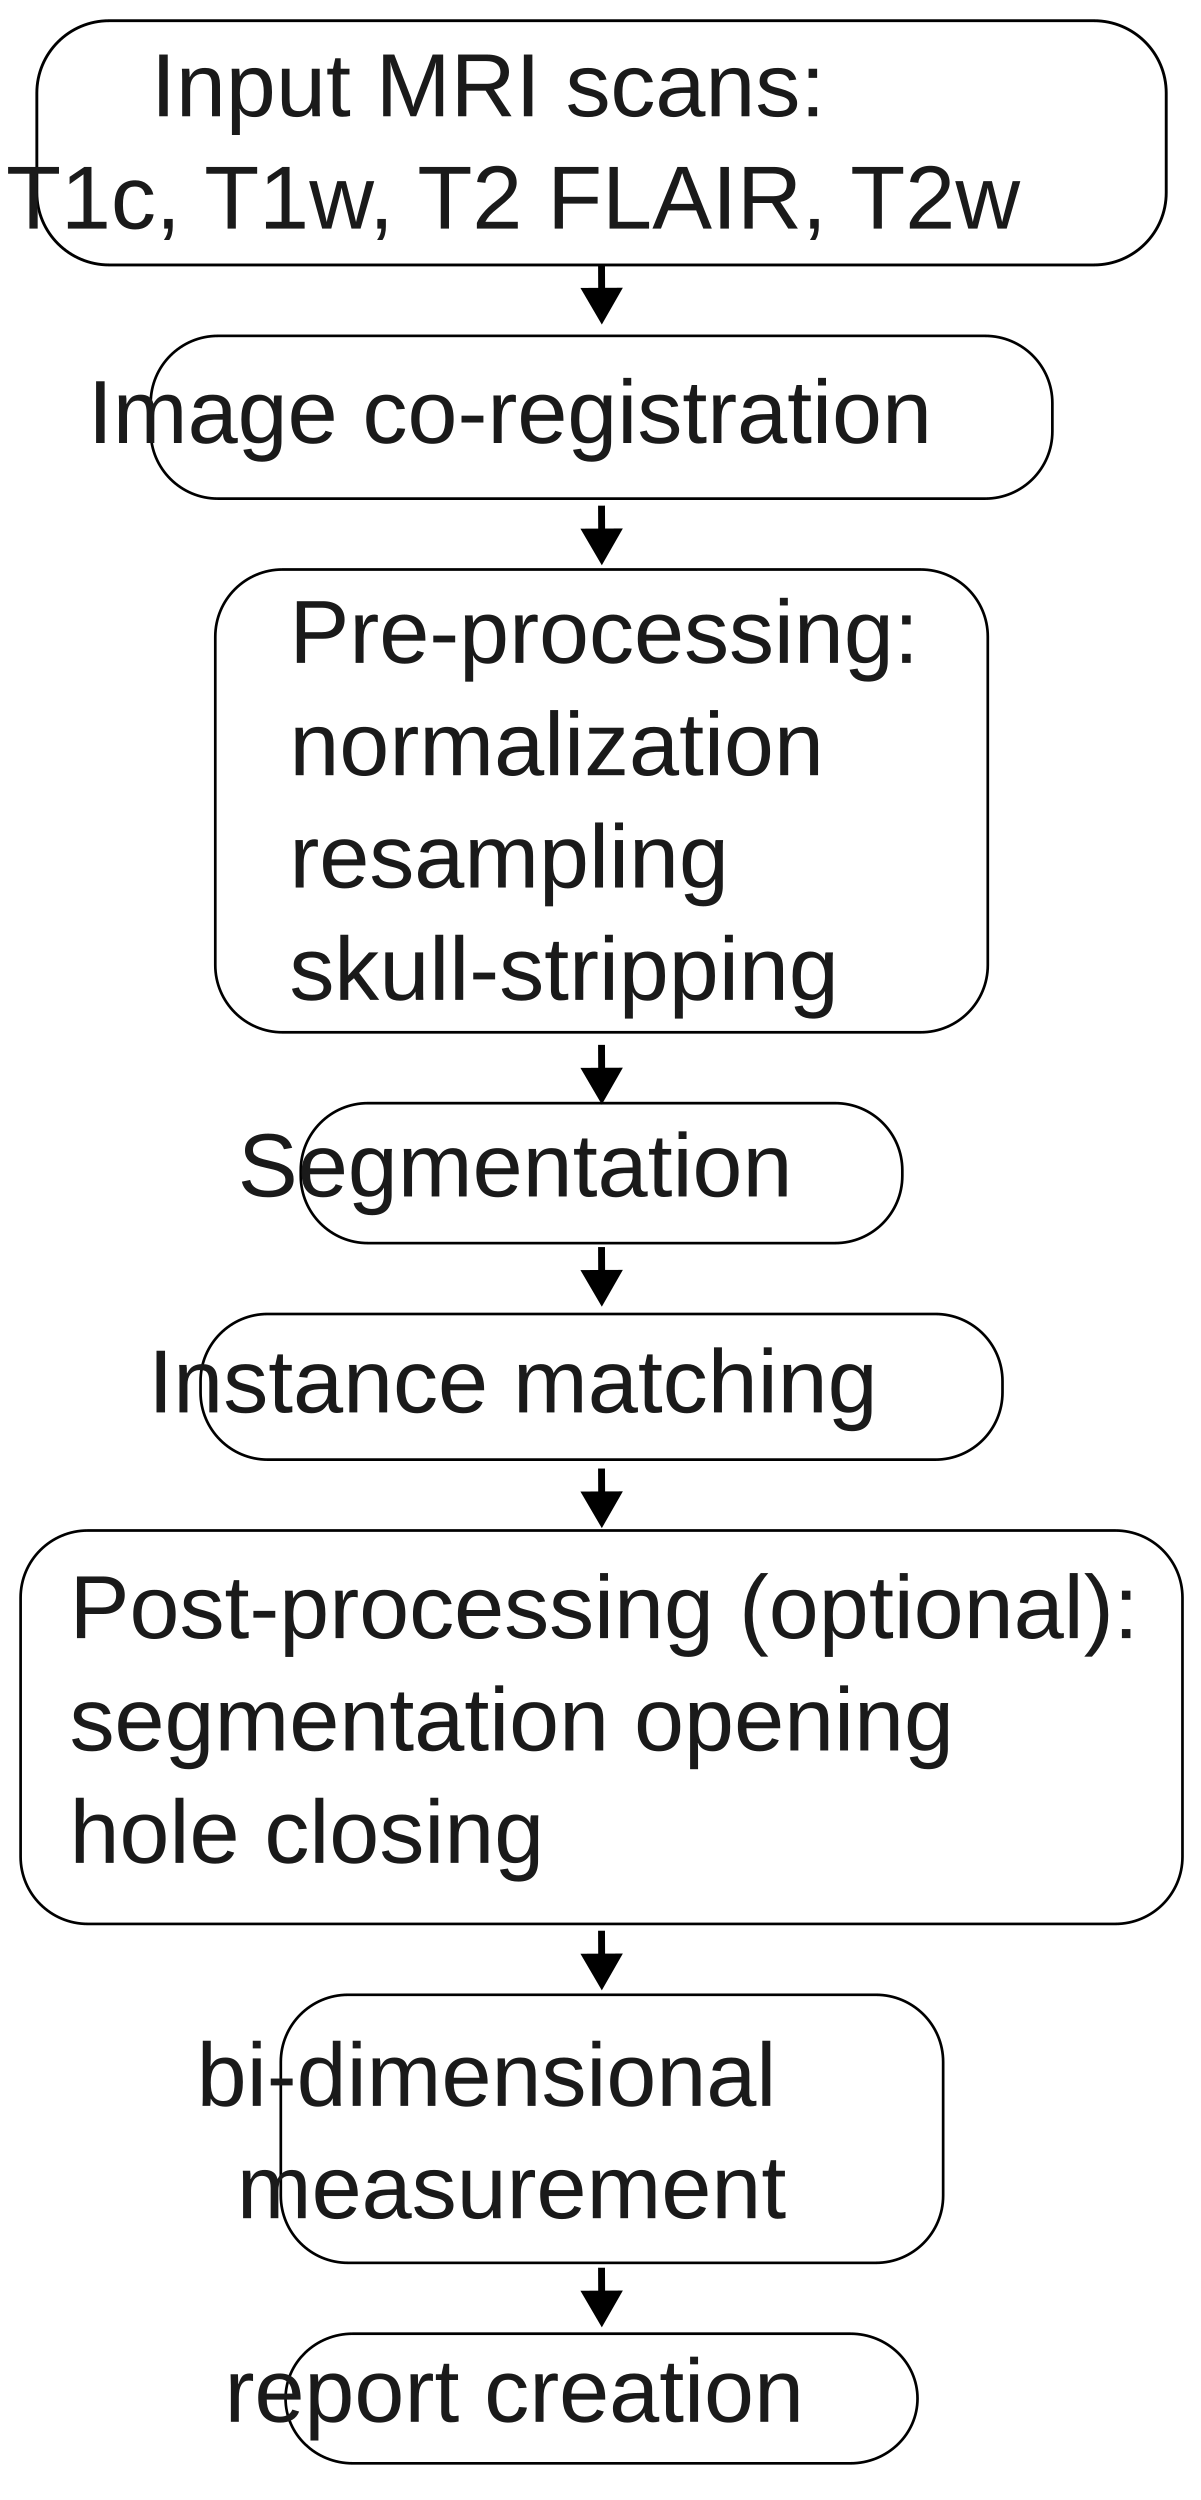
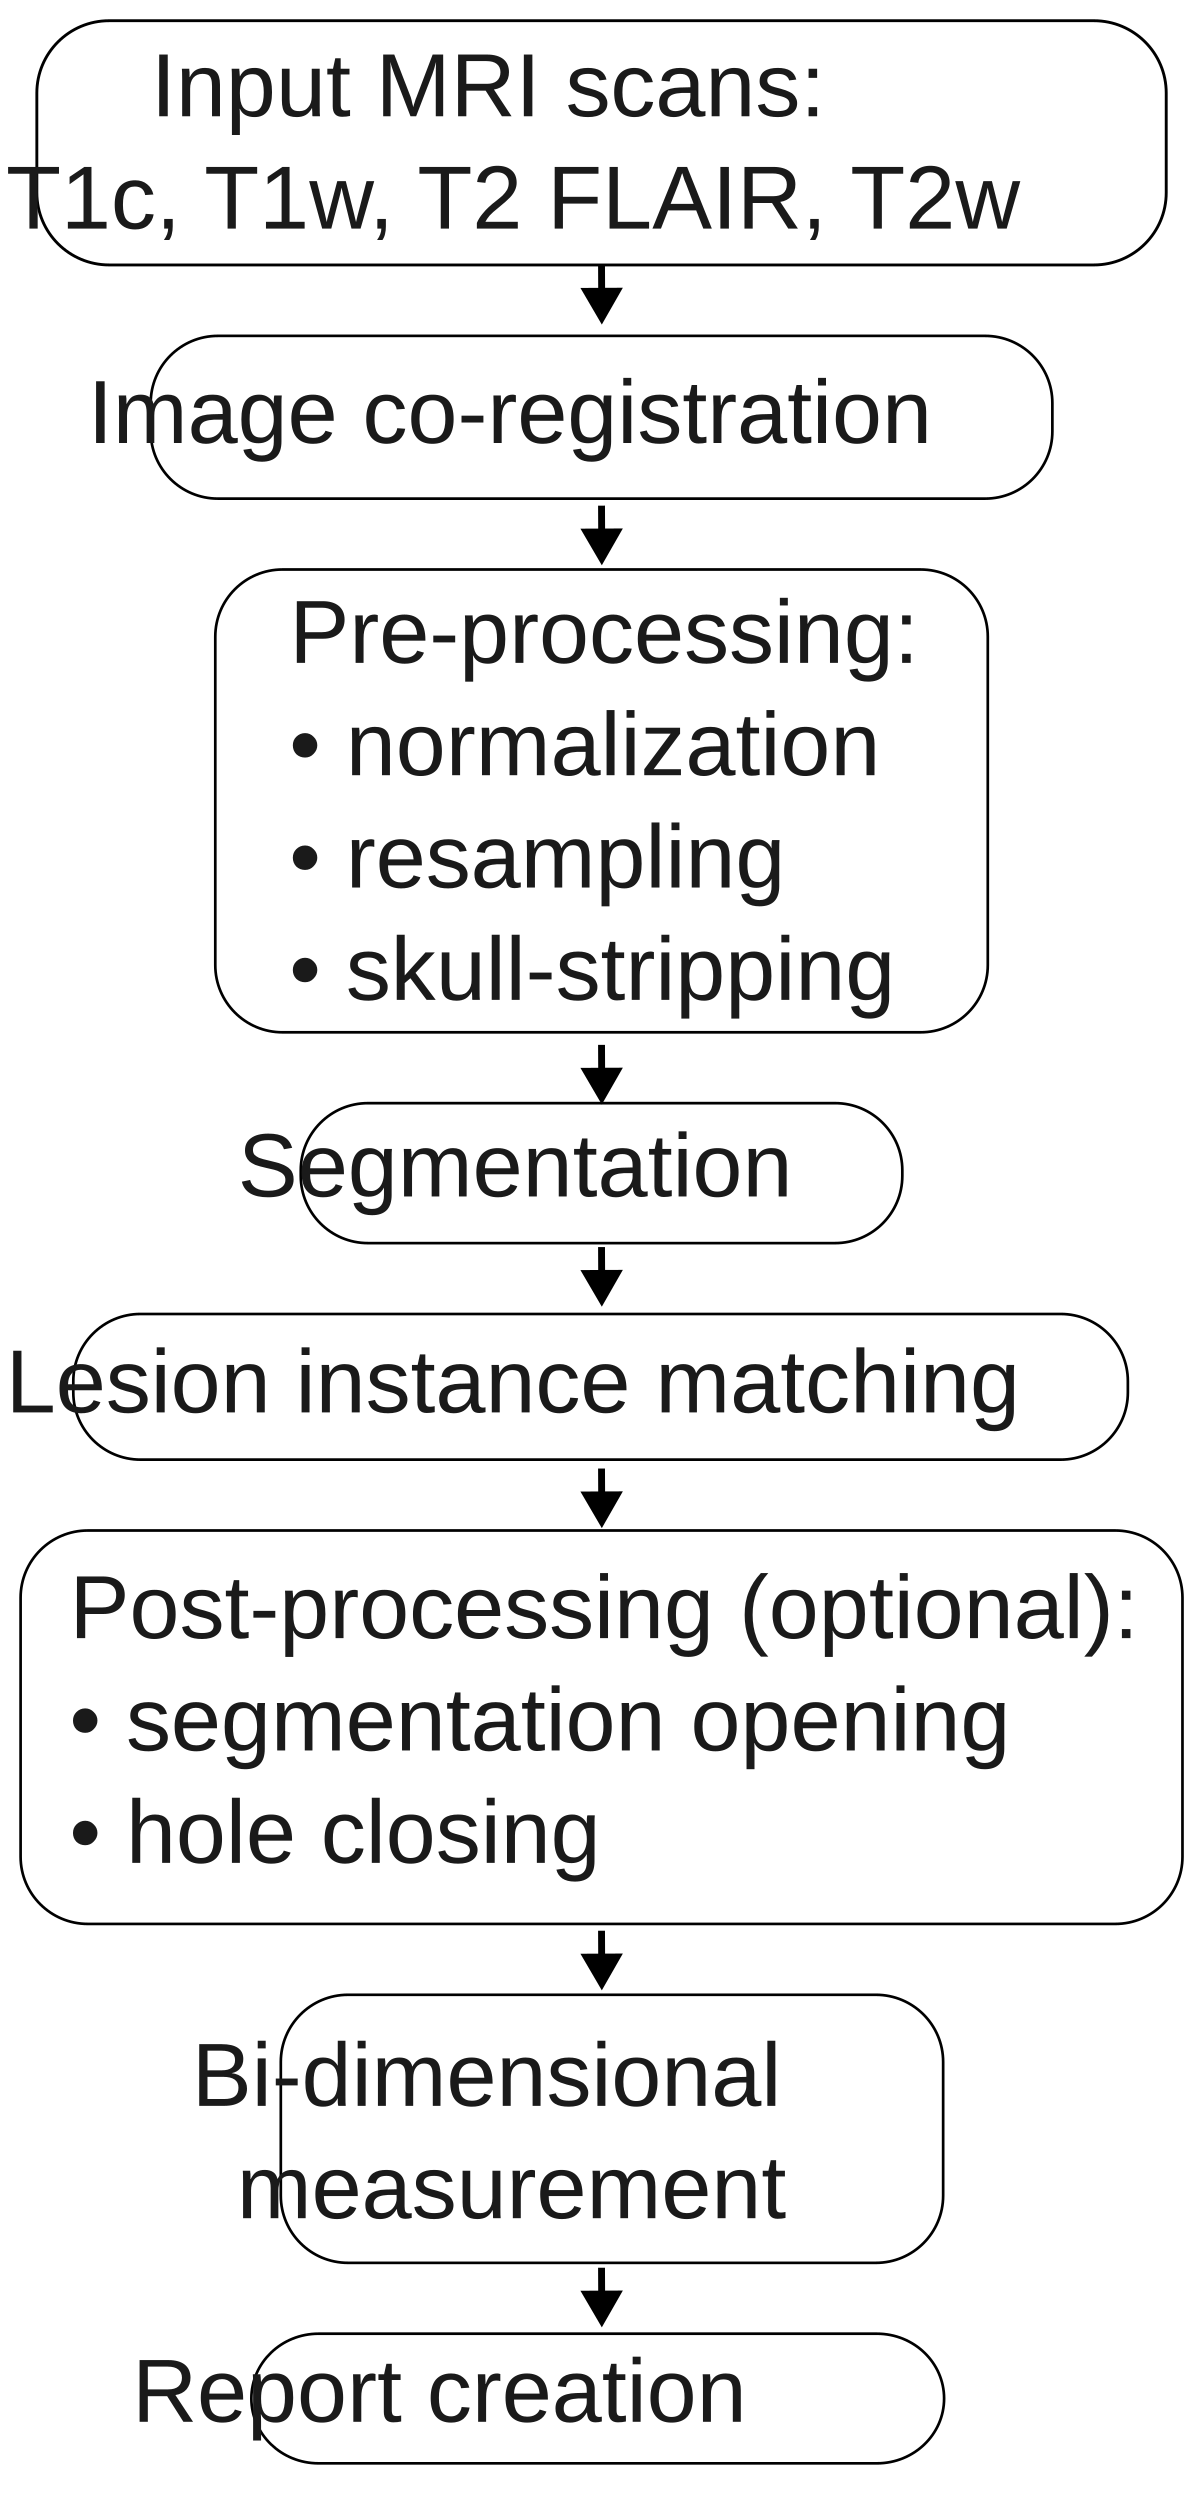
<svg xmlns="http://www.w3.org/2000/svg" width="65.999mm" height="137.391mm" viewBox="0 0 65.999 137.39" version="1.1" id="svg1">
  <defs id="defs1">
    <marker style="overflow:visible" id="Triangle" refX="0" refY="0" orient="auto-start-reverse" markerWidth="1" markerHeight="1" viewBox="0 0 1 1" preserveAspectRatio="xMidYMid">
      <path transform="scale(0.5)" style="fill:context-stroke;fill-rule:evenodd;stroke:context-stroke;stroke-width:1pt" d="M 5.77,0 -2.88,5 V -5 Z" id="path135" />
    </marker>
    <rect x="265.106" y="569.663" width="63.121" height="28.799" id="rect38" />
    <marker orient="auto" refY="0" refX="0" id="Arrow2Send-1-8" style="overflow:visible">
      <path id="path97392-3-1" style="fill:context-stroke;fill-rule:evenodd;stroke:#000000;stroke-width:0.625;stroke-linejoin:round;stroke-opacity:1" d="M 8.719,4.034 -2.207,0.016 8.719,-4.002 c -1.745,2.372 -1.735,5.617 -6e-7,8.035 z" transform="matrix(-0.3,0,0,-0.3,0.69,0)" />
    </marker>
  </defs>
  <g id="layer1" transform="translate(-39.84393,-12.93637)">
    <g id="g41" transform="translate(1.058327,1.058327)">
      <rect style="fill:none;stroke:#000000;stroke-width:0.159;stroke-dasharray:none" id="rect1" width="62.067" height="13.422" x="40.81" y="13.016" ry="3.972" rx="3.972" />
      <text xml:space="preserve" style="font-size:4.939px;font-family:Arial;-inkscape-font-specification:Arial;text-align:center;writing-mode:lr-tb;direction:ltr;text-anchor:middle;fill:none;stroke:#000000;stroke-width:0.31;stroke-dasharray:none" x="71.786" y="18.266" id="text1">
        <tspan id="tspan1" style="font-size:4.939px;text-align:center;text-anchor:middle;fill:#1a1a1a;stroke:none;stroke-width:0.31" x="71.786" y="18.266">Input MRI scans:</tspan>
        <tspan style="font-size:4.939px;text-align:center;text-anchor:middle;fill:#1a1a1a;stroke:none;stroke-width:0.31" x="72.472" y="24.44" id="tspan3">T1c, T1w, T2 FLAIR, T2w </tspan>
      </text>
    </g>
    <text xml:space="preserve" style="font-size:4.939px;font-family:Arial;-inkscape-font-specification:Arial;text-align:end;writing-mode:lr-tb;direction:ltr;text-anchor:end;fill:#1a1a1a;stroke:none;stroke-width:0.31;stroke-dasharray:none" x="45.092" y="23.068" id="text2">
      <tspan id="tspan2" style="text-align:end;text-anchor:end;stroke-width:0.31" x="45.092" y="23.068" />
    </text>
    <text xml:space="preserve" style="font-size:4.939px;font-family:Arial;-inkscape-font-specification:Arial;text-align:start;writing-mode:lr-tb;direction:ltr;text-anchor:start;fill:#1a1a1a;stroke:none;stroke-width:0.31;stroke-dasharray:none" x="49.476" y="59.496" id="text4">
      <tspan id="tspan4" style="stroke-width:0.31" x="49.476" y="59.496" />
    </text>
    <g id="g42" transform="translate(1.058327,-8.962176)">
      <rect style="fill:none;stroke:#000000;stroke-width:0.148;stroke-dasharray:none" id="rect4" width="49.552" height="8.944" x="47.068" y="40.357" ry="3.692" rx="3.692" />
      <text xml:space="preserve" style="font-size:4.939px;font-family:Arial;-inkscape-font-specification:Arial;text-align:center;writing-mode:lr-tb;direction:ltr;text-anchor:middle;fill:none;stroke:#000000;stroke-width:0.31;stroke-dasharray:none" x="71.613" y="46.24" id="text6">
        <tspan style="font-size:4.939px;text-align:center;text-anchor:middle;fill:#1a1a1a;stroke:none;stroke-width:0.31" x="72.299" y="46.24" id="tspan6">Image co-registration </tspan>
      </text>
    </g>
    <text xml:space="preserve" style="font-size:4.939px;font-family:Arial;-inkscape-font-specification:Arial;text-align:center;writing-mode:lr-tb;direction:ltr;text-anchor:middle;fill:#1a1a1a;stroke:none;stroke-width:0.31;stroke-dasharray:none" x="71.6" y="58.87" id="text7">
      <tspan id="tspan7" style="stroke-width:0.31" x="71.6" y="58.87" />
      <tspan style="stroke-width:0.31" id="tspan8" x="71.6" y="65.043" />
    </text>
    <text xml:space="preserve" style="font-size:4.939px;font-family:Arial;-inkscape-font-specification:Arial;text-align:center;writing-mode:lr-tb;direction:ltr;text-anchor:middle;fill:none;stroke:#000000;stroke-width:0.31;stroke-dasharray:none" x="81.763" y="66.045" id="text6-9">
      <tspan style="font-size:4.939px;text-align:center;text-anchor:middle;fill:#1a1a1a;stroke:none;stroke-width:0.31" x="81.763" y="66.045" id="tspan6-3" />
    </text>
    <text xml:space="preserve" style="font-size:4.939px;font-family:Arial;-inkscape-font-specification:Arial;text-align:center;writing-mode:lr-tb;direction:ltr;text-anchor:middle;fill:#1a1a1a;stroke:none;stroke-width:0.31;stroke-dasharray:none" x="66.277" y="89.395" id="text7-4">
      <tspan id="tspan7-5" style="stroke-width:0.31" x="66.277" y="89.395" />
      <tspan style="stroke-width:0.31" id="tspan8-0" x="66.277" y="95.569" />
    </text>
    <text xml:space="preserve" style="font-size:4.939px;font-family:Arial;-inkscape-font-specification:Arial;text-align:center;writing-mode:lr-tb;direction:ltr;text-anchor:middle;fill:none;stroke:#000000;stroke-width:0.31;stroke-dasharray:none" x="76.439" y="96.571" id="text6-9-3">
      <tspan style="font-size:4.939px;text-align:center;text-anchor:middle;fill:#1a1a1a;stroke:none;stroke-width:0.31" x="76.439" y="96.571" id="tspan6-3-6" />
    </text>
    <g id="g44" transform="translate(1.058327,-26.1598)">
      <rect style="fill:none;stroke:#000000;stroke-width:0.148;stroke-dasharray:none" id="rect4-4" width="33.06" height="7.692" x="55.314" y="99.721" ry="3.692" rx="3.692" />
      <text xml:space="preserve" style="font-size:4.939px;font-family:Arial;-inkscape-font-specification:Arial;text-align:center;writing-mode:lr-tb;direction:ltr;text-anchor:middle;fill:none;stroke:#000000;stroke-width:0.31;stroke-dasharray:none" x="71.903" y="104.845" id="text6-8">
        <tspan style="font-size:4.939px;text-align:center;text-anchor:middle;fill:#1a1a1a;stroke:none;stroke-width:0.31" x="71.903" y="104.845" id="tspan6-9">Segmentation</tspan>
      </text>
    </g>
    <text xml:space="preserve" style="font-size:6.431px;font-family:Arial;-inkscape-font-specification:Arial;text-align:center;writing-mode:lr-tb;direction:ltr;text-anchor:middle;fill:#1a1a1a;stroke:none;stroke-width:0.31;stroke-dasharray:none" x="86.307" y="40.991" id="text7-4-0" transform="scale(0.767925,1.30221)">
      <tspan id="tspan7-5-6" style="stroke-width:0.31" x="86.307" y="40.991" />
      <tspan style="stroke-width:0.31" id="tspan8-0-1" x="86.307" y="49.03" />
    </text>
    <text xml:space="preserve" style="font-size:6.431px;font-family:Arial;-inkscape-font-specification:Arial;text-align:center;writing-mode:lr-tb;direction:ltr;text-anchor:middle;fill:none;stroke:#000000;stroke-width:0.31;stroke-dasharray:none" x="99.54" y="50.335" id="text6-9-3-5" transform="scale(0.767925,1.30221)">
      <tspan style="font-size:6.431px;text-align:center;text-anchor:middle;fill:#1a1a1a;stroke:none;stroke-width:0.31" x="99.54" y="50.335" id="tspan6-3-6-5" />
    </text>
    <text xml:space="preserve" style="font-size:4.939px;font-family:Arial;-inkscape-font-specification:Arial;text-align:center;writing-mode:lr-tb;direction:ltr;text-anchor:middle;white-space:pre;inline-size:130.844;display:inline;fill:none;stroke:#000000;stroke-width:0.31;stroke-dasharray:none" x="49.345" y="68.358" id="text6-8-4" />
    <text xml:space="preserve" style="font-size:4.939px;font-family:Arial;-inkscape-font-specification:Arial;text-align:center;writing-mode:lr-tb;direction:ltr;text-anchor:middle;fill:#1a1a1a;stroke:none;stroke-width:0.31;stroke-dasharray:none" x="75.412" y="79.69" id="text7-7">
      <tspan id="tspan7-3" style="stroke-width:0.31" x="75.412" y="79.69" />
      <tspan style="stroke-width:0.31" id="tspan8-6" x="75.412" y="85.864" />
    </text>
    <text xml:space="preserve" style="font-size:4.939px;font-family:Arial;-inkscape-font-specification:Arial;text-align:center;writing-mode:lr-tb;direction:ltr;text-anchor:middle;fill:none;stroke:#000000;stroke-width:0.31;stroke-dasharray:none" x="85.574" y="86.865" id="text6-9-1">
      <tspan style="font-size:4.939px;text-align:center;text-anchor:middle;fill:#1a1a1a;stroke:none;stroke-width:0.31" x="85.574" y="86.865" id="tspan6-3-2" />
    </text>
    <g id="g43" transform="translate(1.058327,-18.99417)">
      <rect style="fill:none;stroke:#000000;stroke-width:0.148;stroke-dasharray:none" id="rect4-4-2" width="42.454" height="25.434" x="50.617" y="63.228" ry="3.692" rx="3.692" />
      <text xml:space="preserve" style="font-size:4.939px;font-family:Arial;-inkscape-font-specification:Arial;text-align:start;writing-mode:lr-tb;direction:ltr;text-anchor:start;fill:#1a1a1a;stroke:none;stroke-width:0.31;stroke-dasharray:none" x="54.69" y="68.358" id="text28">
        <tspan id="tspan28" style="stroke-width:0.31" x="54.69" y="68.358">Pre-processing:</tspan>
-         <tspan style="stroke-width:0.31" x="54.69" y="74.532" id="tspan30">normalization</tspan>
-         <tspan style="stroke-width:0.31" x="54.69" y="80.706" id="tspan33">resampling</tspan>
-         <tspan style="stroke-width:0.31" x="54.69" y="86.879" id="tspan31">skull-stripping</tspan>
+         <tspan style="stroke-width:0.31" x="54.69" y="74.532" id="tspan30">• normalization</tspan>
+         <tspan style="stroke-width:0.31" x="54.69" y="80.706" id="tspan33">• resampling</tspan>
+         <tspan style="stroke-width:0.31" x="54.69" y="86.879" id="tspan31">• skull-stripping</tspan>
        <tspan style="stroke-width:0.31" x="54.69" y="93.053" id="tspan32" />
      </text>
    </g>
    <text xml:space="preserve" style="font-size:4.939px;font-family:Arial;-inkscape-font-specification:Arial;text-align:center;writing-mode:lr-tb;direction:ltr;text-anchor:middle;fill:#1a1a1a;stroke:none;stroke-width:0.31;stroke-dasharray:none" x="66.277" y="112.597" id="text7-4-7">
      <tspan id="tspan7-5-4" style="stroke-width:0.31" x="66.277" y="112.597" />
      <tspan style="stroke-width:0.31" id="tspan8-0-5" x="66.277" y="118.771" />
    </text>
    <text xml:space="preserve" style="font-size:4.939px;font-family:Arial;-inkscape-font-specification:Arial;text-align:center;writing-mode:lr-tb;direction:ltr;text-anchor:middle;fill:none;stroke:#000000;stroke-width:0.31;stroke-dasharray:none" x="76.439" y="119.773" id="text6-9-3-2">
      <tspan style="font-size:4.939px;text-align:center;text-anchor:middle;fill:#1a1a1a;stroke:none;stroke-width:0.31" x="76.439" y="119.773" id="tspan6-3-6-54" />
    </text>
    <g id="g45" transform="translate(1.058327,-37.07526)">
-       <rect style="fill:none;stroke:#000000;stroke-width:0.148;stroke-dasharray:none" id="rect4-4-3" width="44.072" height="8.005" x="49.807" y="122.223" ry="3.692" rx="3.692" />
+       <rect style="fill:none;stroke:#000000;stroke-width:0.148;stroke-dasharray:none" id="rect4-4-3" width="57.955" height="8.005" x="42.814" y="122.223" ry="3.692" rx="3.692" />
      <text xml:space="preserve" style="font-size:4.939px;font-family:Arial;-inkscape-font-specification:Arial;text-align:center;writing-mode:lr-tb;direction:ltr;text-anchor:middle;fill:none;stroke:#000000;stroke-width:0.31;stroke-dasharray:none" x="71.778" y="127.63" id="text6-8-7">
-         <tspan style="font-size:4.939px;text-align:center;text-anchor:middle;fill:#1a1a1a;stroke:none;stroke-width:0.31" x="71.778" y="127.63" id="tspan6-9-4">Instance matching</tspan>
+         <tspan style="font-size:4.939px;text-align:center;text-anchor:middle;fill:#1a1a1a;stroke:none;stroke-width:0.31" x="71.778" y="127.63" id="tspan6-9-4">Lesion instance matching</tspan>
      </text>
    </g>
    <text xml:space="preserve" style="font-size:6.238px;font-family:Arial;-inkscape-font-specification:Arial;text-align:center;writing-mode:lr-tb;direction:ltr;text-anchor:middle;fill:#1a1a1a;stroke:none;stroke-width:0.31;stroke-dasharray:none" x="74.963" y="111.785" id="text7-4-7-6" transform="scale(0.8762064,1.141284)">
      <tspan id="tspan7-5-4-8" style="stroke-width:0.31" x="74.963" y="111.785" />
      <tspan style="stroke-width:0.31" id="tspan8-0-5-8" x="74.963" y="119.583" />
    </text>
    <text xml:space="preserve" style="font-size:6.238px;font-family:Arial;-inkscape-font-specification:Arial;text-align:center;writing-mode:lr-tb;direction:ltr;text-anchor:middle;fill:none;stroke:#000000;stroke-width:0.31;stroke-dasharray:none" x="87.799" y="120.848" id="text6-9-3-2-4" transform="scale(0.8762064,1.141284)">
      <tspan style="font-size:6.238px;text-align:center;text-anchor:middle;fill:#1a1a1a;stroke:none;stroke-width:0.31" x="87.799" y="120.848" id="tspan6-3-6-54-3" />
    </text>
    <text xml:space="preserve" style="font-size:6.238px;font-family:Arial;-inkscape-font-specification:Arial;text-align:center;writing-mode:lr-tb;direction:ltr;text-anchor:middle;fill:#1a1a1a;stroke:none;stroke-width:0.31;stroke-dasharray:none" x="74.963" y="134.417" id="text7-4-7-6-9" transform="scale(0.8762064,1.141284)">
      <tspan id="tspan7-5-4-8-2" style="stroke-width:0.31" x="74.963" y="134.417" />
      <tspan style="stroke-width:0.31" id="tspan8-0-5-8-6" x="74.963" y="142.215" />
    </text>
    <text xml:space="preserve" style="font-size:6.238px;font-family:Arial;-inkscape-font-specification:Arial;text-align:center;writing-mode:lr-tb;direction:ltr;text-anchor:middle;fill:none;stroke:#000000;stroke-width:0.31;stroke-dasharray:none" x="87.799" y="143.481" id="text6-9-3-2-4-6" transform="scale(0.8762064,1.141284)">
      <tspan style="font-size:6.238px;text-align:center;text-anchor:middle;fill:#1a1a1a;stroke:none;stroke-width:0.31" x="87.799" y="143.481" id="tspan6-3-6-54-3-4" />
    </text>
    <g id="g46" transform="translate(1.058327,-38.90409)">
      <rect style="fill:none;stroke:#000000;stroke-width:0.148;stroke-dasharray:none" id="rect4-4-3-8" width="63.852" height="21.621" x="39.918" y="135.951" ry="3.692" rx="3.692" />
      <text xml:space="preserve" style="font-size:4.939px;font-family:Arial;-inkscape-font-specification:Arial;text-align:center;writing-mode:lr-tb;direction:ltr;text-anchor:middle;fill:none;stroke:#000000;stroke-width:0.31;stroke-dasharray:none" x="42.611" y="141.866" id="text6-8-7-1">
        <tspan style="font-size:4.939px;text-align:start;text-anchor:start;fill:#1a1a1a;stroke:none;stroke-width:0.31" x="42.611" y="141.866" id="tspan35">Post-processing (optional):</tspan>
-         <tspan style="font-size:4.939px;text-align:start;text-anchor:start;fill:#1a1a1a;stroke:none;stroke-width:0.31" x="42.611" y="148.039" id="tspan37">segmentation opening</tspan>
-         <tspan style="font-size:4.939px;text-align:start;text-anchor:start;fill:#1a1a1a;stroke:none;stroke-width:0.31" x="42.611" y="154.213" id="tspan38">hole closing</tspan>
+         <tspan style="font-size:4.939px;text-align:start;text-anchor:start;fill:#1a1a1a;stroke:none;stroke-width:0.31" x="42.611" y="148.039" id="tspan37">• segmentation opening</tspan>
+         <tspan style="font-size:4.939px;text-align:start;text-anchor:start;fill:#1a1a1a;stroke:none;stroke-width:0.31" x="42.611" y="154.213" id="tspan38">• hole closing</tspan>
      </text>
    </g>
    <text xml:space="preserve" transform="scale(0.2645833)" id="text38" style="font-size:18.667px;font-family:Arial;-inkscape-font-specification:Arial;text-align:start;writing-mode:lr-tb;direction:ltr;white-space:pre;shape-inside:url(#rect38);display:inline;fill:#1a1a1a;stroke:none;stroke-width:1.172;stroke-dasharray:none" />
    <g id="g47" transform="translate(0,-43.09564)">
      <rect style="fill:none;stroke:#000000;stroke-width:0.148;stroke-dasharray:none" id="rect4-4-3-8-8" width="36.4" height="14.732" x="55.276" y="165.658" ry="3.692" rx="3.692" />
      <text xml:space="preserve" style="font-size:4.939px;font-family:Arial;-inkscape-font-specification:Arial;text-align:center;writing-mode:lr-tb;direction:ltr;text-anchor:middle;fill:none;stroke:#000000;stroke-width:0.31;stroke-dasharray:none" x="72.76" y="171.762" id="text6-8-7-4">
-         <tspan style="font-size:4.939px;text-align:center;text-anchor:middle;fill:#1a1a1a;stroke:none;stroke-width:0.31" x="72.76" y="171.762" id="tspan6-9-4-8">bi-dimensional</tspan>
+         <tspan style="font-size:4.939px;text-align:center;text-anchor:middle;fill:#1a1a1a;stroke:none;stroke-width:0.31" x="72.76" y="171.762" id="tspan6-9-4-8">Bi-dimensional</tspan>
        <tspan style="font-size:4.939px;text-align:center;text-anchor:middle;fill:#1a1a1a;stroke:none;stroke-width:0.31" x="72.76" y="177.935" id="tspan40">measurement</tspan>
      </text>
      <path id="path355513-2" d="m 72.902,70.591 0.009,1.931" style="fill:none;stroke:#000000;stroke-width:0.379;stroke-linecap:butt;stroke-linejoin:miter;stroke-miterlimit:4;stroke-dasharray:none;stroke-dashoffset:0;stroke-opacity:1;marker-end:url(#Triangle)" />
      <path id="path48" d="m 72.902,83.82 0.009,1.931" style="fill:none;stroke:#000000;stroke-width:0.379;stroke-linecap:butt;stroke-linejoin:miter;stroke-miterlimit:4;stroke-dasharray:none;stroke-dashoffset:0;stroke-opacity:1;marker-end:url(#Triangle)" />
      <path id="path49" d="m 72.902,113.454 0.009,1.931" style="fill:none;stroke:#000000;stroke-width:0.379;stroke-linecap:butt;stroke-linejoin:miter;stroke-miterlimit:4;stroke-dasharray:none;stroke-dashoffset:0;stroke-opacity:1;marker-end:url(#Triangle)" />
      <path id="path50" d="m 72.902,124.566 0.009,1.931" style="fill:none;stroke:#000000;stroke-width:0.379;stroke-linecap:butt;stroke-linejoin:miter;stroke-miterlimit:4;stroke-dasharray:none;stroke-dashoffset:0;stroke-opacity:1;marker-end:url(#Triangle)" />
      <path id="path51" d="m 72.902,136.737 0.009,1.931" style="fill:none;stroke:#000000;stroke-width:0.379;stroke-linecap:butt;stroke-linejoin:miter;stroke-miterlimit:4;stroke-dasharray:none;stroke-dashoffset:0;stroke-opacity:1;marker-end:url(#Triangle)" />
      <path id="path52" d="m 72.902,162.137 0.009,1.931" style="fill:none;stroke:#000000;stroke-width:0.379;stroke-linecap:butt;stroke-linejoin:miter;stroke-miterlimit:4;stroke-dasharray:none;stroke-dashoffset:0;stroke-opacity:1;marker-end:url(#Triangle)" />
      <path id="path53" d="m 72.902,180.658 0.009,1.931" style="fill:none;stroke:#000000;stroke-width:0.379;stroke-linecap:butt;stroke-linejoin:miter;stroke-miterlimit:4;stroke-dasharray:none;stroke-dashoffset:0;stroke-opacity:1;marker-end:url(#Triangle)" />
    </g>
    <text xml:space="preserve" style="font-size:3.387px;font-family:Arial;-inkscape-font-specification:Arial;text-align:center;writing-mode:lr-tb;direction:ltr;text-anchor:middle;fill:#1a1a1a;stroke:none;stroke-width:0.31;stroke-dasharray:none" x="78.022" y="161.974" id="text7-4-7-6-9-2" transform="scale(0.8778623,1.139131)">
      <tspan id="tspan7-5-4-8-2-2" style="stroke-width:0.31" x="78.022" y="161.974" />
      <tspan style="stroke-width:0.31" id="tspan8-0-5-8-6-6" x="78.022" y="166.208" />
    </text>
    <text xml:space="preserve" style="font-size:3.387px;font-family:Arial;-inkscape-font-specification:Arial;text-align:center;writing-mode:lr-tb;direction:ltr;text-anchor:middle;fill:none;stroke:#000000;stroke-width:0.31;stroke-dasharray:none" x="84.991" y="166.895" id="text6-9-3-2-4-6-1" transform="scale(0.8778623,1.139131)">
      <tspan style="font-size:3.387px;text-align:center;text-anchor:middle;fill:#1a1a1a;stroke:none;stroke-width:0.31" x="84.991" y="166.895" id="tspan6-3-6-54-3-4-0" />
    </text>
    <g id="g48" transform="translate(1.058327,-50.80002)">
-       <rect style="fill:none;stroke:#000000;stroke-width:0.148;stroke-dasharray:none" id="rect4-4-3-8-8-7" width="34.731" height="7.124" x="54.478" y="191.988" ry="3.692" rx="3.692" />
-       <text xml:space="preserve" style="font-size:4.939px;font-family:Arial;-inkscape-font-specification:Arial;text-align:center;writing-mode:lr-tb;direction:ltr;text-anchor:middle;fill:none;stroke:#000000;stroke-width:0.31;stroke-dasharray:none" x="71.853" y="196.827" id="text6-8-7-4-6">
-         <tspan style="font-size:4.939px;text-align:center;text-anchor:middle;fill:#1a1a1a;stroke:none;stroke-width:0.31" x="71.853" y="196.827" id="tspan40-5">report creation</tspan>
-       </text>
+       <g id="g5">
+         <g id="g4">
+           <g id="g3">
+             <rect style="fill:none;stroke:#000000;stroke-width:0.148;stroke-dasharray:none" id="rect4-4-3-8-8-7" width="38.071" height="7.124" x="52.599" y="191.988" ry="3.692" rx="3.692" />
+             <text xml:space="preserve" style="font-size:4.939px;font-family:Arial;-inkscape-font-specification:Arial;text-align:center;writing-mode:lr-tb;direction:ltr;text-anchor:middle;fill:none;stroke:#000000;stroke-width:0.31;stroke-dasharray:none" x="71.853" y="196.827" id="text6-8-7-4-6">
+               <tspan style="font-size:4.939px;text-align:center;text-anchor:middle;fill:#1a1a1a;stroke:none;stroke-width:0.31" x="71.853" y="196.827" id="tspan40-5">Report creation</tspan>
+             </text>
+           </g>
+         </g>
+       </g>
    </g>
  </g>
</svg>
